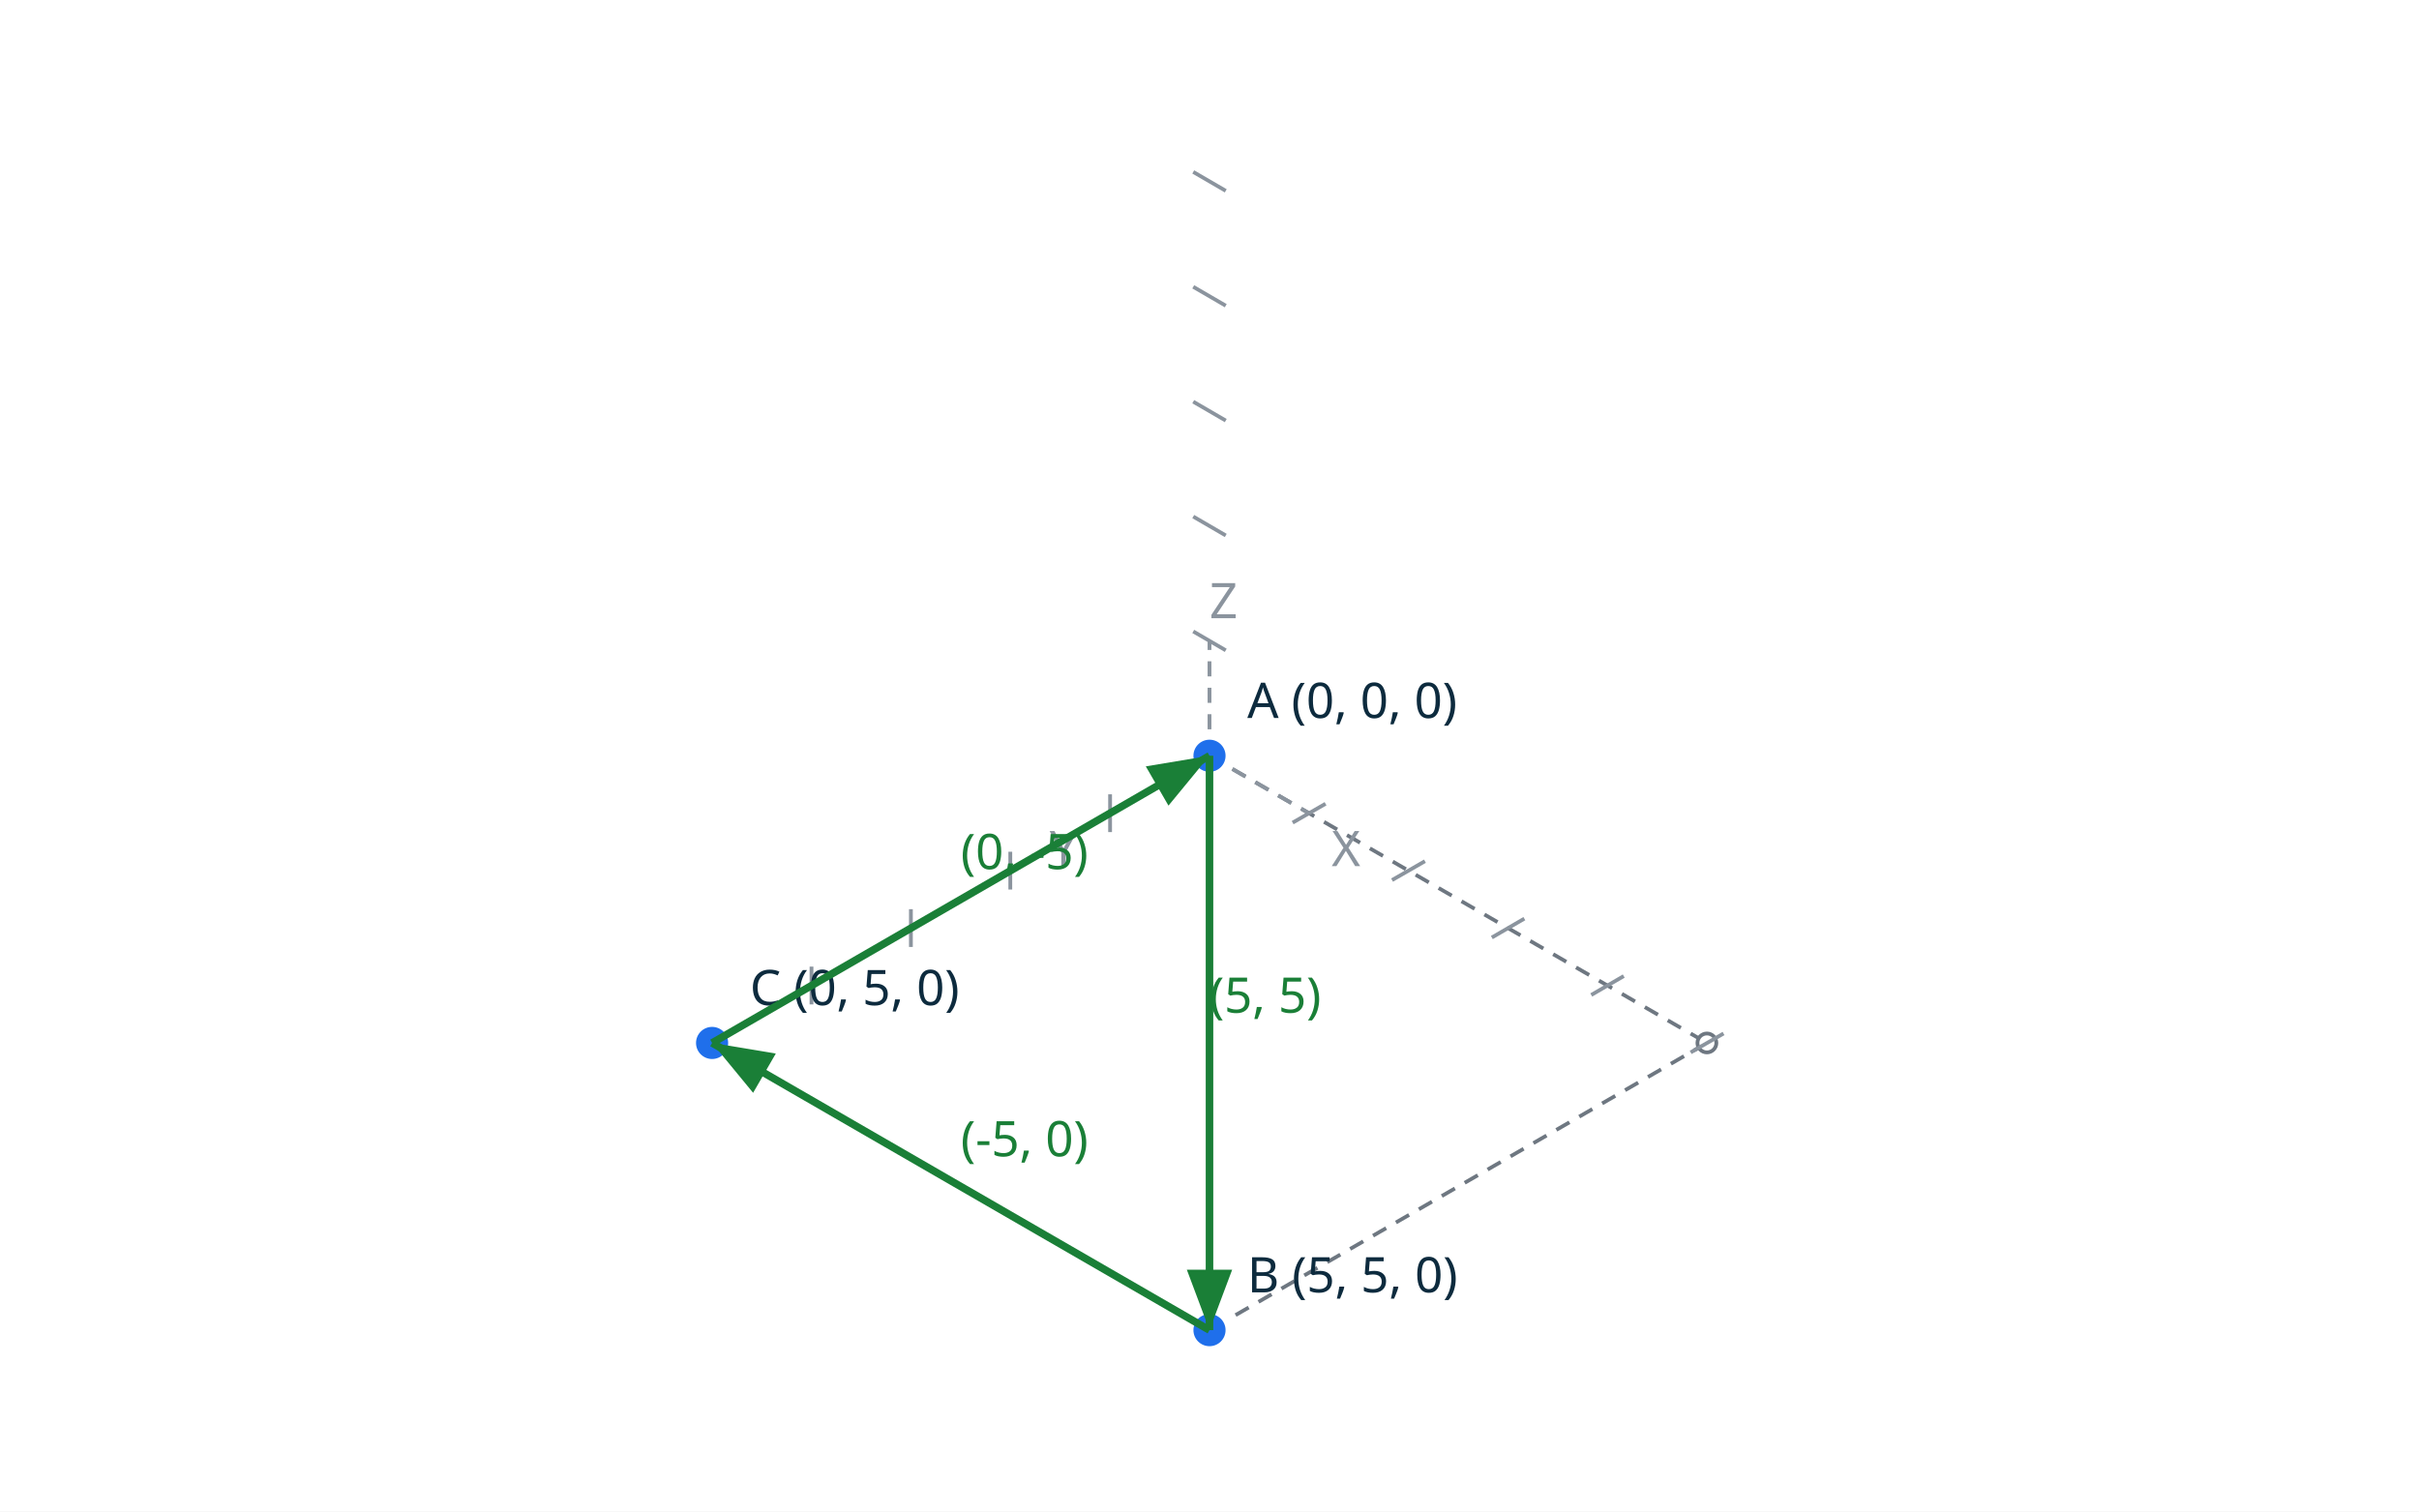
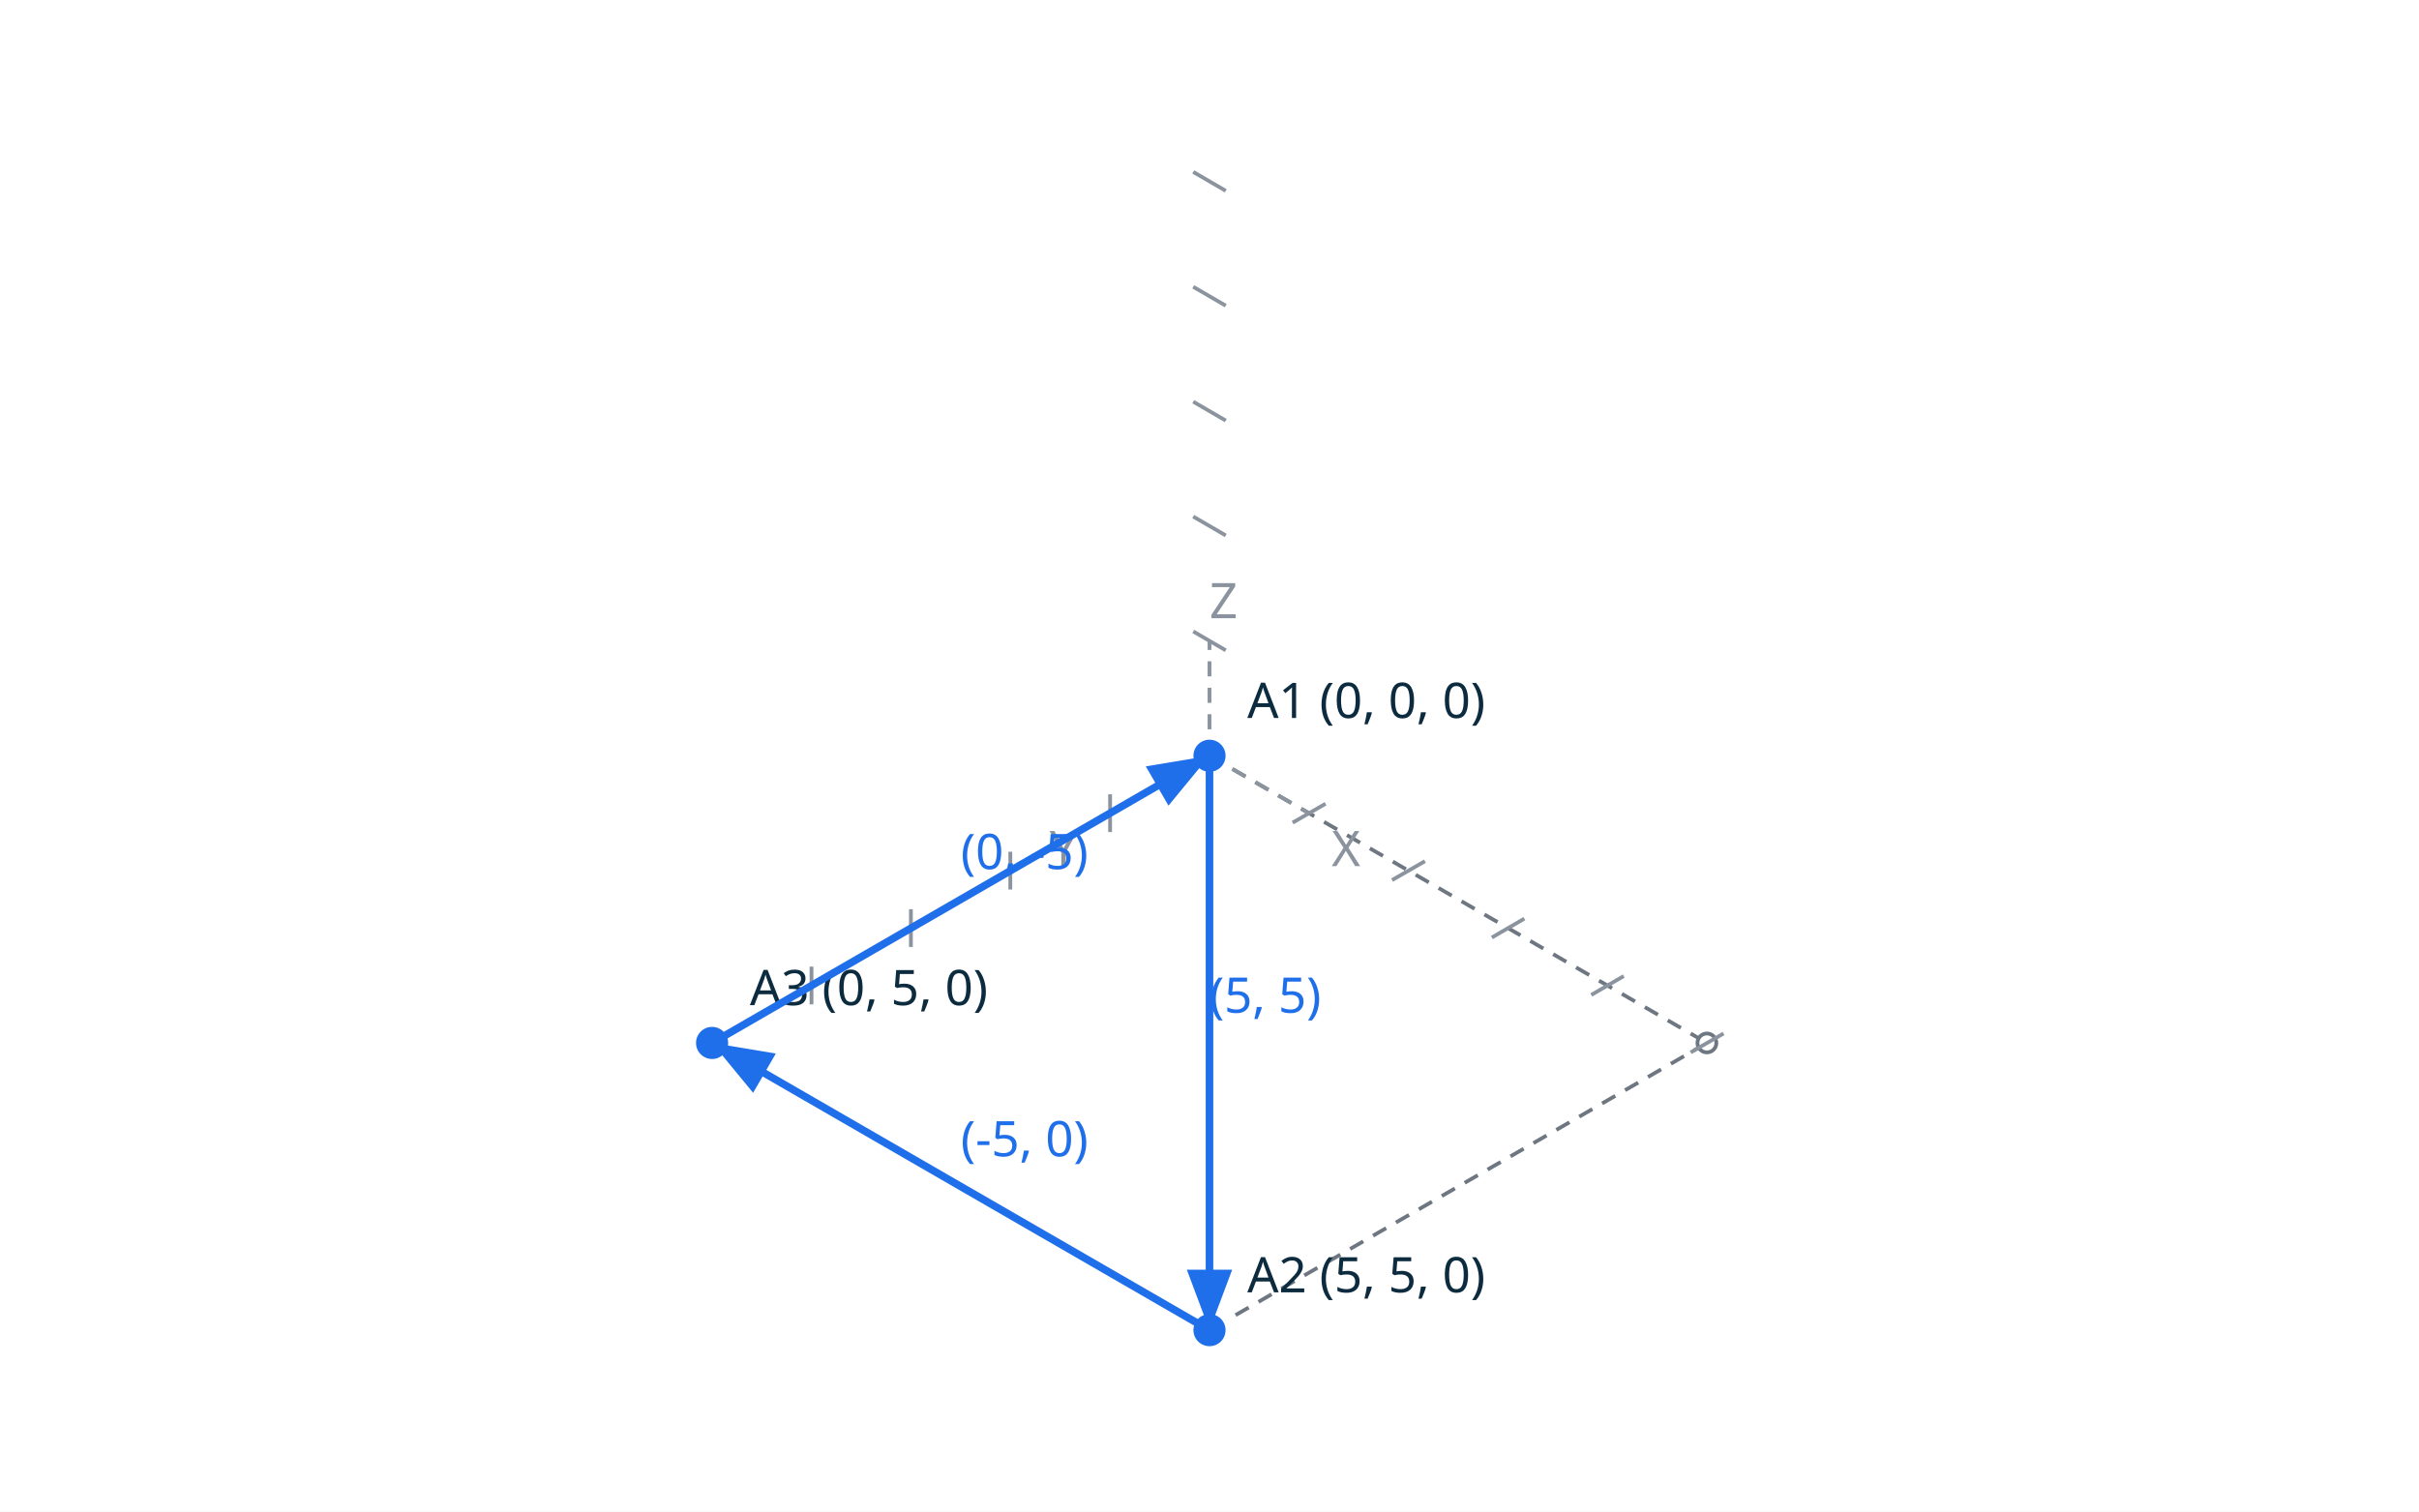
<svg xmlns="http://www.w3.org/2000/svg" viewBox="0 0 640 400" width="640" height="400">
  <rect width="640" height="400" fill="#ffffff" />
  <circle cx="320.0" cy="200.0" r="2.5" fill="#ffffff" stroke="#6e7781" stroke-width="1.0" />
  <circle cx="320.0" cy="200.0" r="2.5" fill="#ffffff" stroke="#6e7781" stroke-width="1.0" />
  <line x1="320.0" y1="200.0" x2="451.6" y2="276.0" stroke="#6e7781" stroke-width="1.0" stroke-dasharray="4 3" />
  <line x1="451.6" y1="276.0" x2="320.0" y2="352.0" stroke="#6e7781" stroke-width="1.0" stroke-dasharray="4 3" />
  <circle cx="451.6" cy="276.0" r="2.5" fill="#ffffff" stroke="#6e7781" stroke-width="1.0" />
  <circle cx="320.0" cy="352.0" r="2.5" fill="#ffffff" stroke="#6e7781" stroke-width="1.0" />
  <line x1="320.0" y1="200.0" x2="188.4" y2="276.0" stroke="#6e7781" stroke-width="1.0" stroke-dasharray="4 3" />
  <circle cx="320.0" cy="200.0" r="2.5" fill="#ffffff" stroke="#6e7781" stroke-width="1.0" />
  <circle cx="188.4" cy="276.0" r="2.5" fill="#ffffff" stroke="#6e7781" stroke-width="1.0" />
  <line x1="320.0" y1="200.0" x2="346.3" y2="215.2" stroke="#8b949e" stroke-width="1.0" stroke-dasharray="4 3" />
  <text x="352.3" y="229.2" fill="#8b949e" font-family="sans-serif" font-size="13">X</text>
  <line x1="320.0" y1="200.0" x2="293.7" y2="215.2" stroke="#8b949e" stroke-width="1.0" stroke-dasharray="4 3" />
  <text x="277.7" y="229.2" fill="#8b949e" font-family="sans-serif" font-size="13">Y</text>
  <line x1="320.0" y1="200.0" x2="320.0" y2="169.6" stroke="#8b949e" stroke-width="1.0" stroke-dasharray="4 3" />
  <text x="320.0" y="163.6" fill="#8b949e" font-family="sans-serif" font-size="13">Z</text>
  <circle cx="320.0" cy="200.0" r="2.5" fill="#8b949e" />
  <line x1="350.7" y1="212.7" x2="342.0" y2="217.7" stroke="#8b949e" stroke-width="1.0" />
  <line x1="377.0" y1="227.9" x2="368.3" y2="232.9" stroke="#8b949e" stroke-width="1.0" />
  <line x1="403.3" y1="243.1" x2="394.7" y2="248.1" stroke="#8b949e" stroke-width="1.0" />
  <line x1="429.6" y1="258.3" x2="421.0" y2="263.3" stroke="#8b949e" stroke-width="1.0" />
  <line x1="456.0" y1="273.5" x2="447.3" y2="278.5" stroke="#8b949e" stroke-width="1.0" />
  <line x1="293.7" y1="220.2" x2="293.7" y2="210.2" stroke="#8b949e" stroke-width="1.0" />
  <line x1="267.3" y1="235.4" x2="267.3" y2="225.4" stroke="#8b949e" stroke-width="1.0" />
  <line x1="241.0" y1="250.6" x2="241.0" y2="240.6" stroke="#8b949e" stroke-width="1.0" />
  <line x1="214.7" y1="265.8" x2="214.7" y2="255.8" stroke="#8b949e" stroke-width="1.0" />
  <line x1="188.4" y1="281.0" x2="188.4" y2="271.0" stroke="#8b949e" stroke-width="1.0" />
  <line x1="315.7" y1="167.1" x2="324.3" y2="172.1" stroke="#8b949e" stroke-width="1.0" />
  <line x1="315.7" y1="136.7" x2="324.3" y2="141.7" stroke="#8b949e" stroke-width="1.0" />
  <line x1="315.7" y1="106.3" x2="324.3" y2="111.3" stroke="#8b949e" stroke-width="1.0" />
  <line x1="315.7" y1="75.9" x2="324.3" y2="80.9" stroke="#8b949e" stroke-width="1.0" />
  <line x1="315.7" y1="45.5" x2="324.3" y2="50.5" stroke="#8b949e" stroke-width="1.0" />
  <circle cx="320.0" cy="200.0" r="5.0" fill="#1f6feb" stroke="#ffffff" stroke-width="1.5" />
-   <text x="330.0" y="190.0" fill="#0d2b3e" font-family="sans-serif" font-size="13">A (0, 0, 0)</text>
+   <text x="330.0" y="190.0" fill="#0d2b3e" font-family="sans-serif" font-size="13">A1 (0, 0, 0)</text>
  <circle cx="320.0" cy="352.0" r="5.0" fill="#1f6feb" stroke="#ffffff" stroke-width="1.5" />
-   <text x="330.0" y="342.0" fill="#0d2b3e" font-family="sans-serif" font-size="13">B (5, 5, 0)</text>
+   <text x="330.0" y="342.0" fill="#0d2b3e" font-family="sans-serif" font-size="13">A2 (5, 5, 0)</text>
  <circle cx="188.4" cy="276.0" r="5.0" fill="#1f6feb" stroke="#ffffff" stroke-width="1.5" />
-   <text x="198.4" y="266.0" fill="#0d2b3e" font-family="sans-serif" font-size="13">C (0, 5, 0)</text>
+   <text x="198.4" y="266.0" fill="#0d2b3e" font-family="sans-serif" font-size="13">A3 (0, 5, 0)</text>
  <defs>
    <marker id="arrow" markerWidth="10" markerHeight="10" refX="8" refY="3" orient="auto">
      <path d="M0,0 L8,3 L0,6 z" fill="#1a7f37" />
    </marker>
+     <marker id="arrow1" markerWidth="10" markerHeight="10" refX="8" refY="3" orient="auto">
+       <path d="M0,0 L8,3 L0,6 z" fill="#1f6feb" />
+     </marker>
  </defs>
-   <line x1="320.0" y1="200.0" x2="320.0" y2="352.0" stroke="#1a7f37" stroke-width="2.0" marker-end="url(#arrow)" />
-   <text x="320.0" y="268.0" fill="#1a7f37" font-family="sans-serif" font-size="13">(5, 5)</text>
-   <line x1="320.0" y1="352.0" x2="188.4" y2="276.0" stroke="#1a7f37" stroke-width="2.0" marker-end="url(#arrow)" />
-   <text x="254.2" y="306.0" fill="#1a7f37" font-family="sans-serif" font-size="13">(-5, 0)</text>
-   <line x1="188.4" y1="276.0" x2="320.0" y2="200.0" stroke="#1a7f37" stroke-width="2.0" marker-end="url(#arrow)" />
-   <text x="254.2" y="230.0" fill="#1a7f37" font-family="sans-serif" font-size="13">(0, -5)</text>
+   <line x1="320.0" y1="200.0" x2="320.0" y2="352.0" stroke="#1f6feb" stroke-width="2.0" marker-end="url(#arrow1)" />
+   <text x="320.0" y="268.0" fill="#1f6feb" font-family="sans-serif" font-size="13">(5, 5)</text>
+   <line x1="320.0" y1="352.0" x2="188.4" y2="276.0" stroke="#1f6feb" stroke-width="2.0" marker-end="url(#arrow1)" />
+   <text x="254.2" y="306.0" fill="#1f6feb" font-family="sans-serif" font-size="13">(-5, 0)</text>
+   <line x1="188.4" y1="276.0" x2="320.0" y2="200.0" stroke="#1f6feb" stroke-width="2.0" marker-end="url(#arrow1)" />
+   <text x="254.2" y="230.0" fill="#1f6feb" font-family="sans-serif" font-size="13">(0, -5)</text>
</svg>
